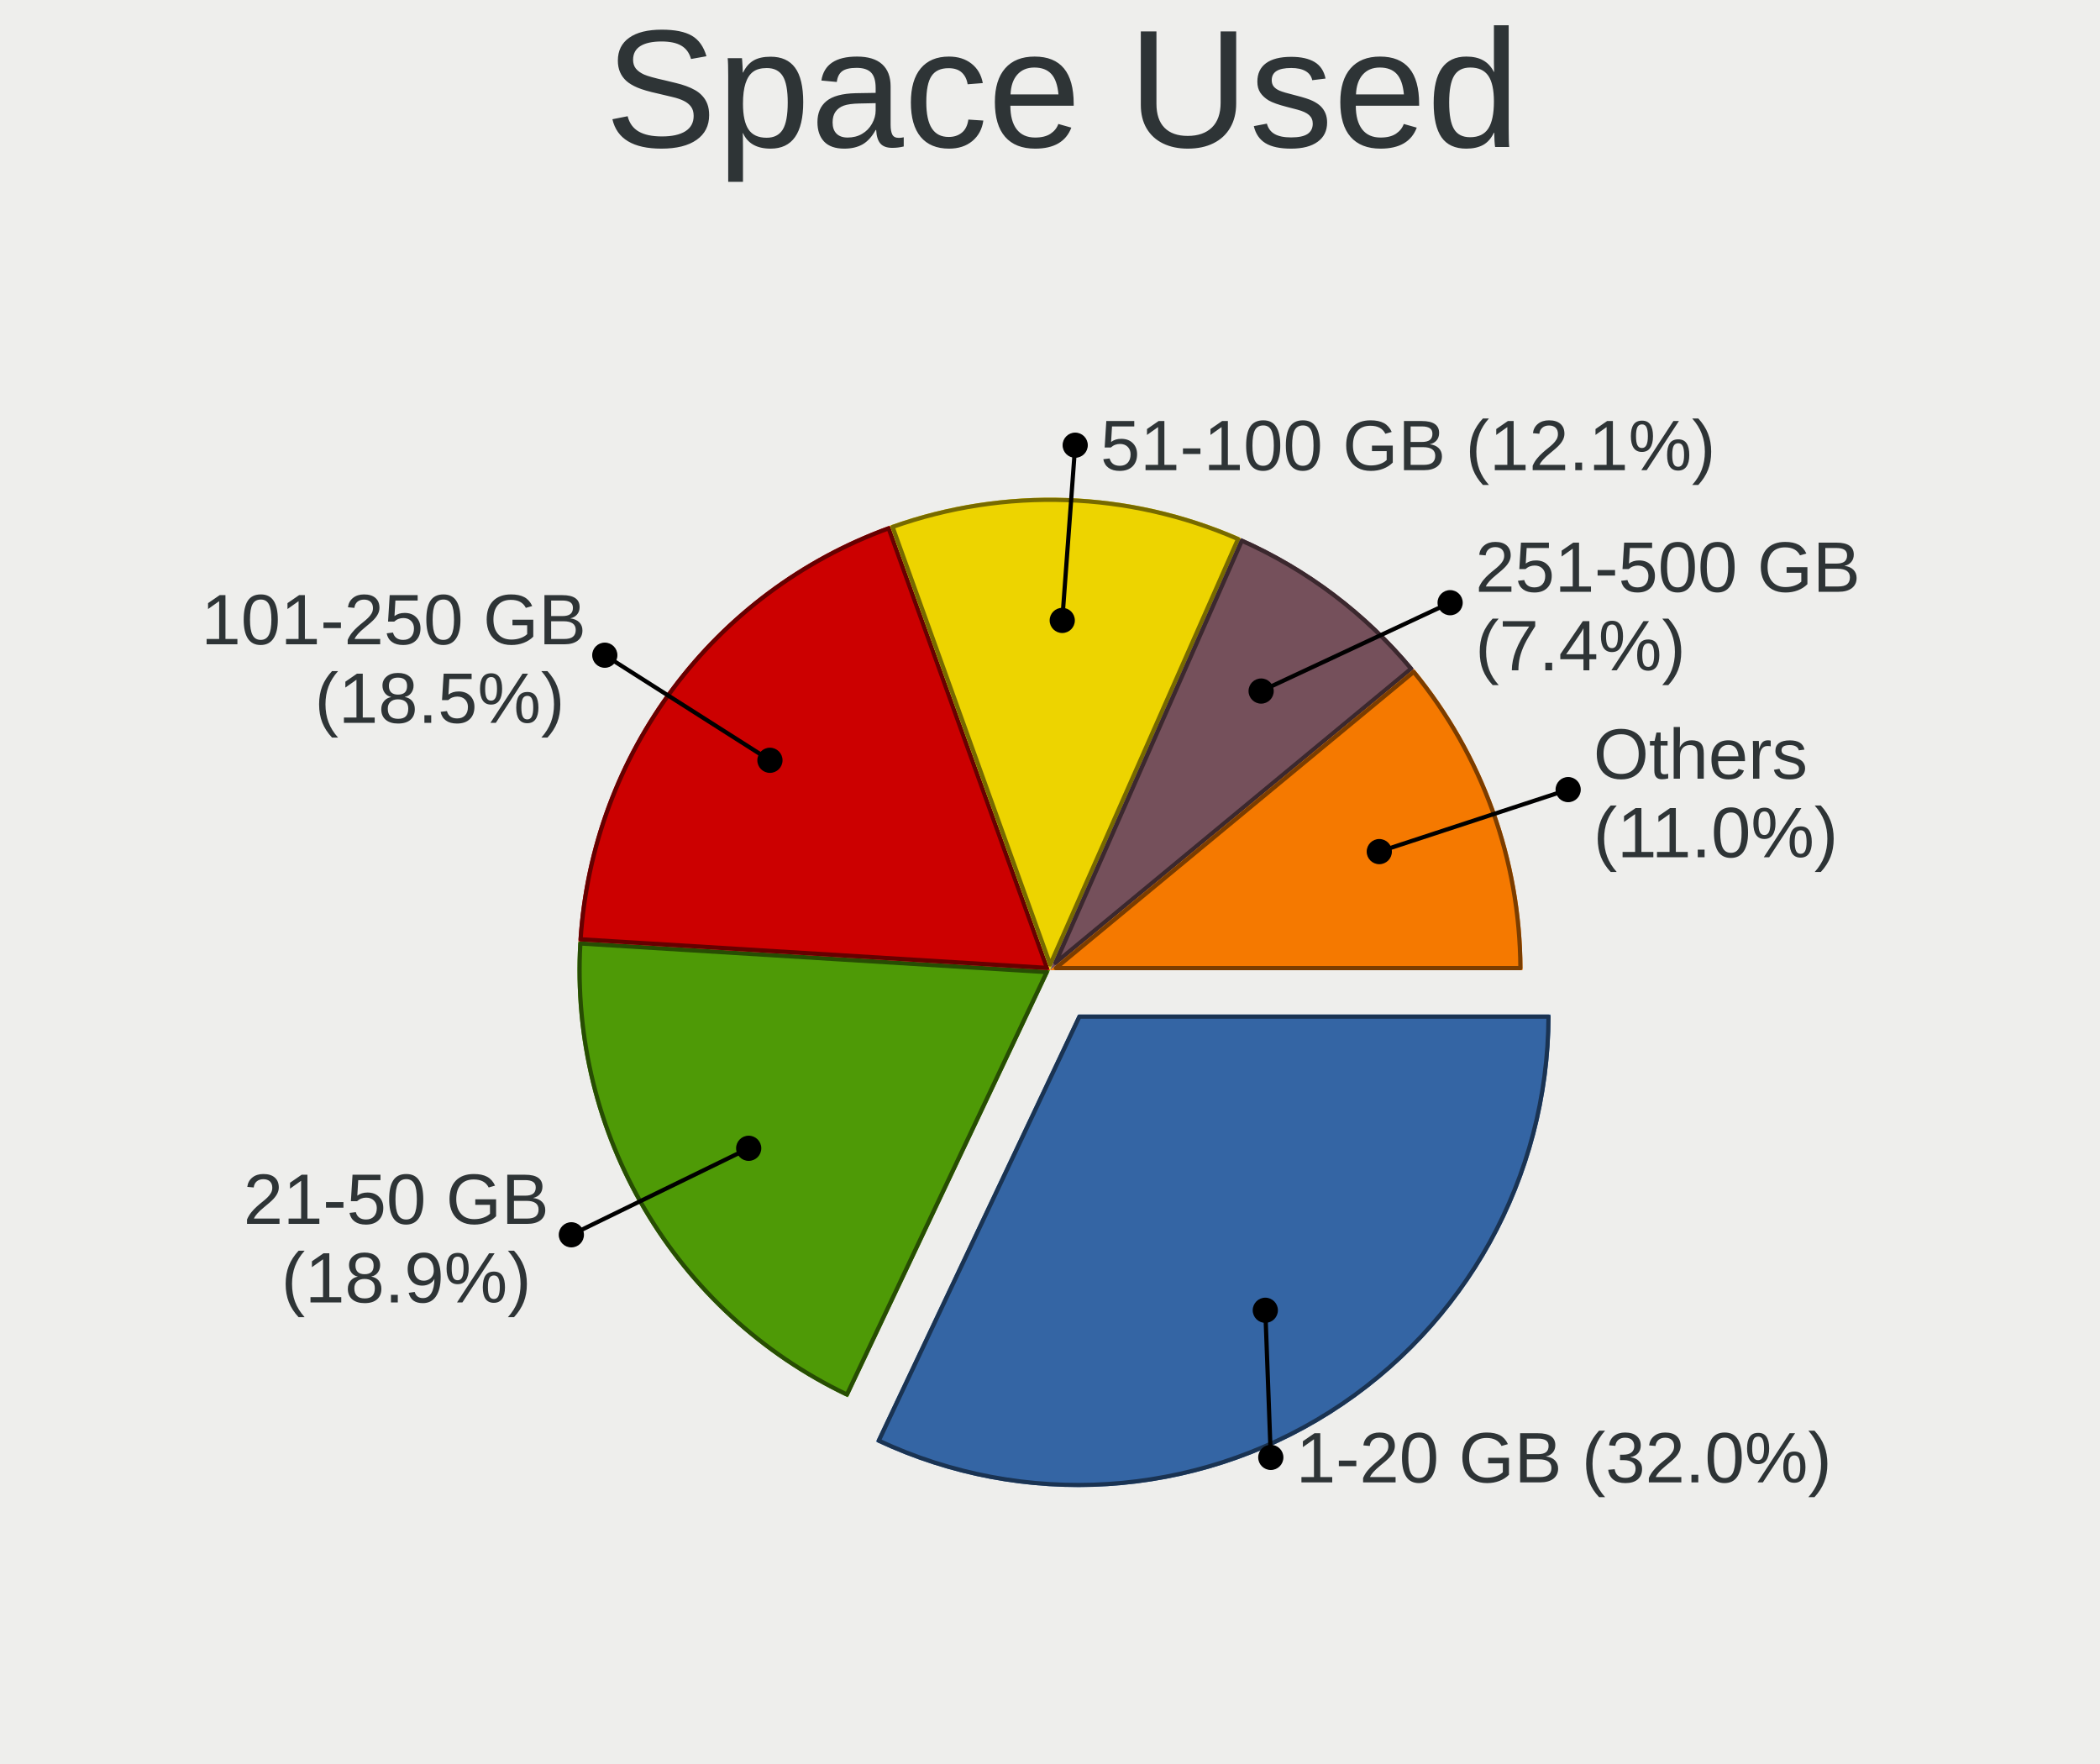
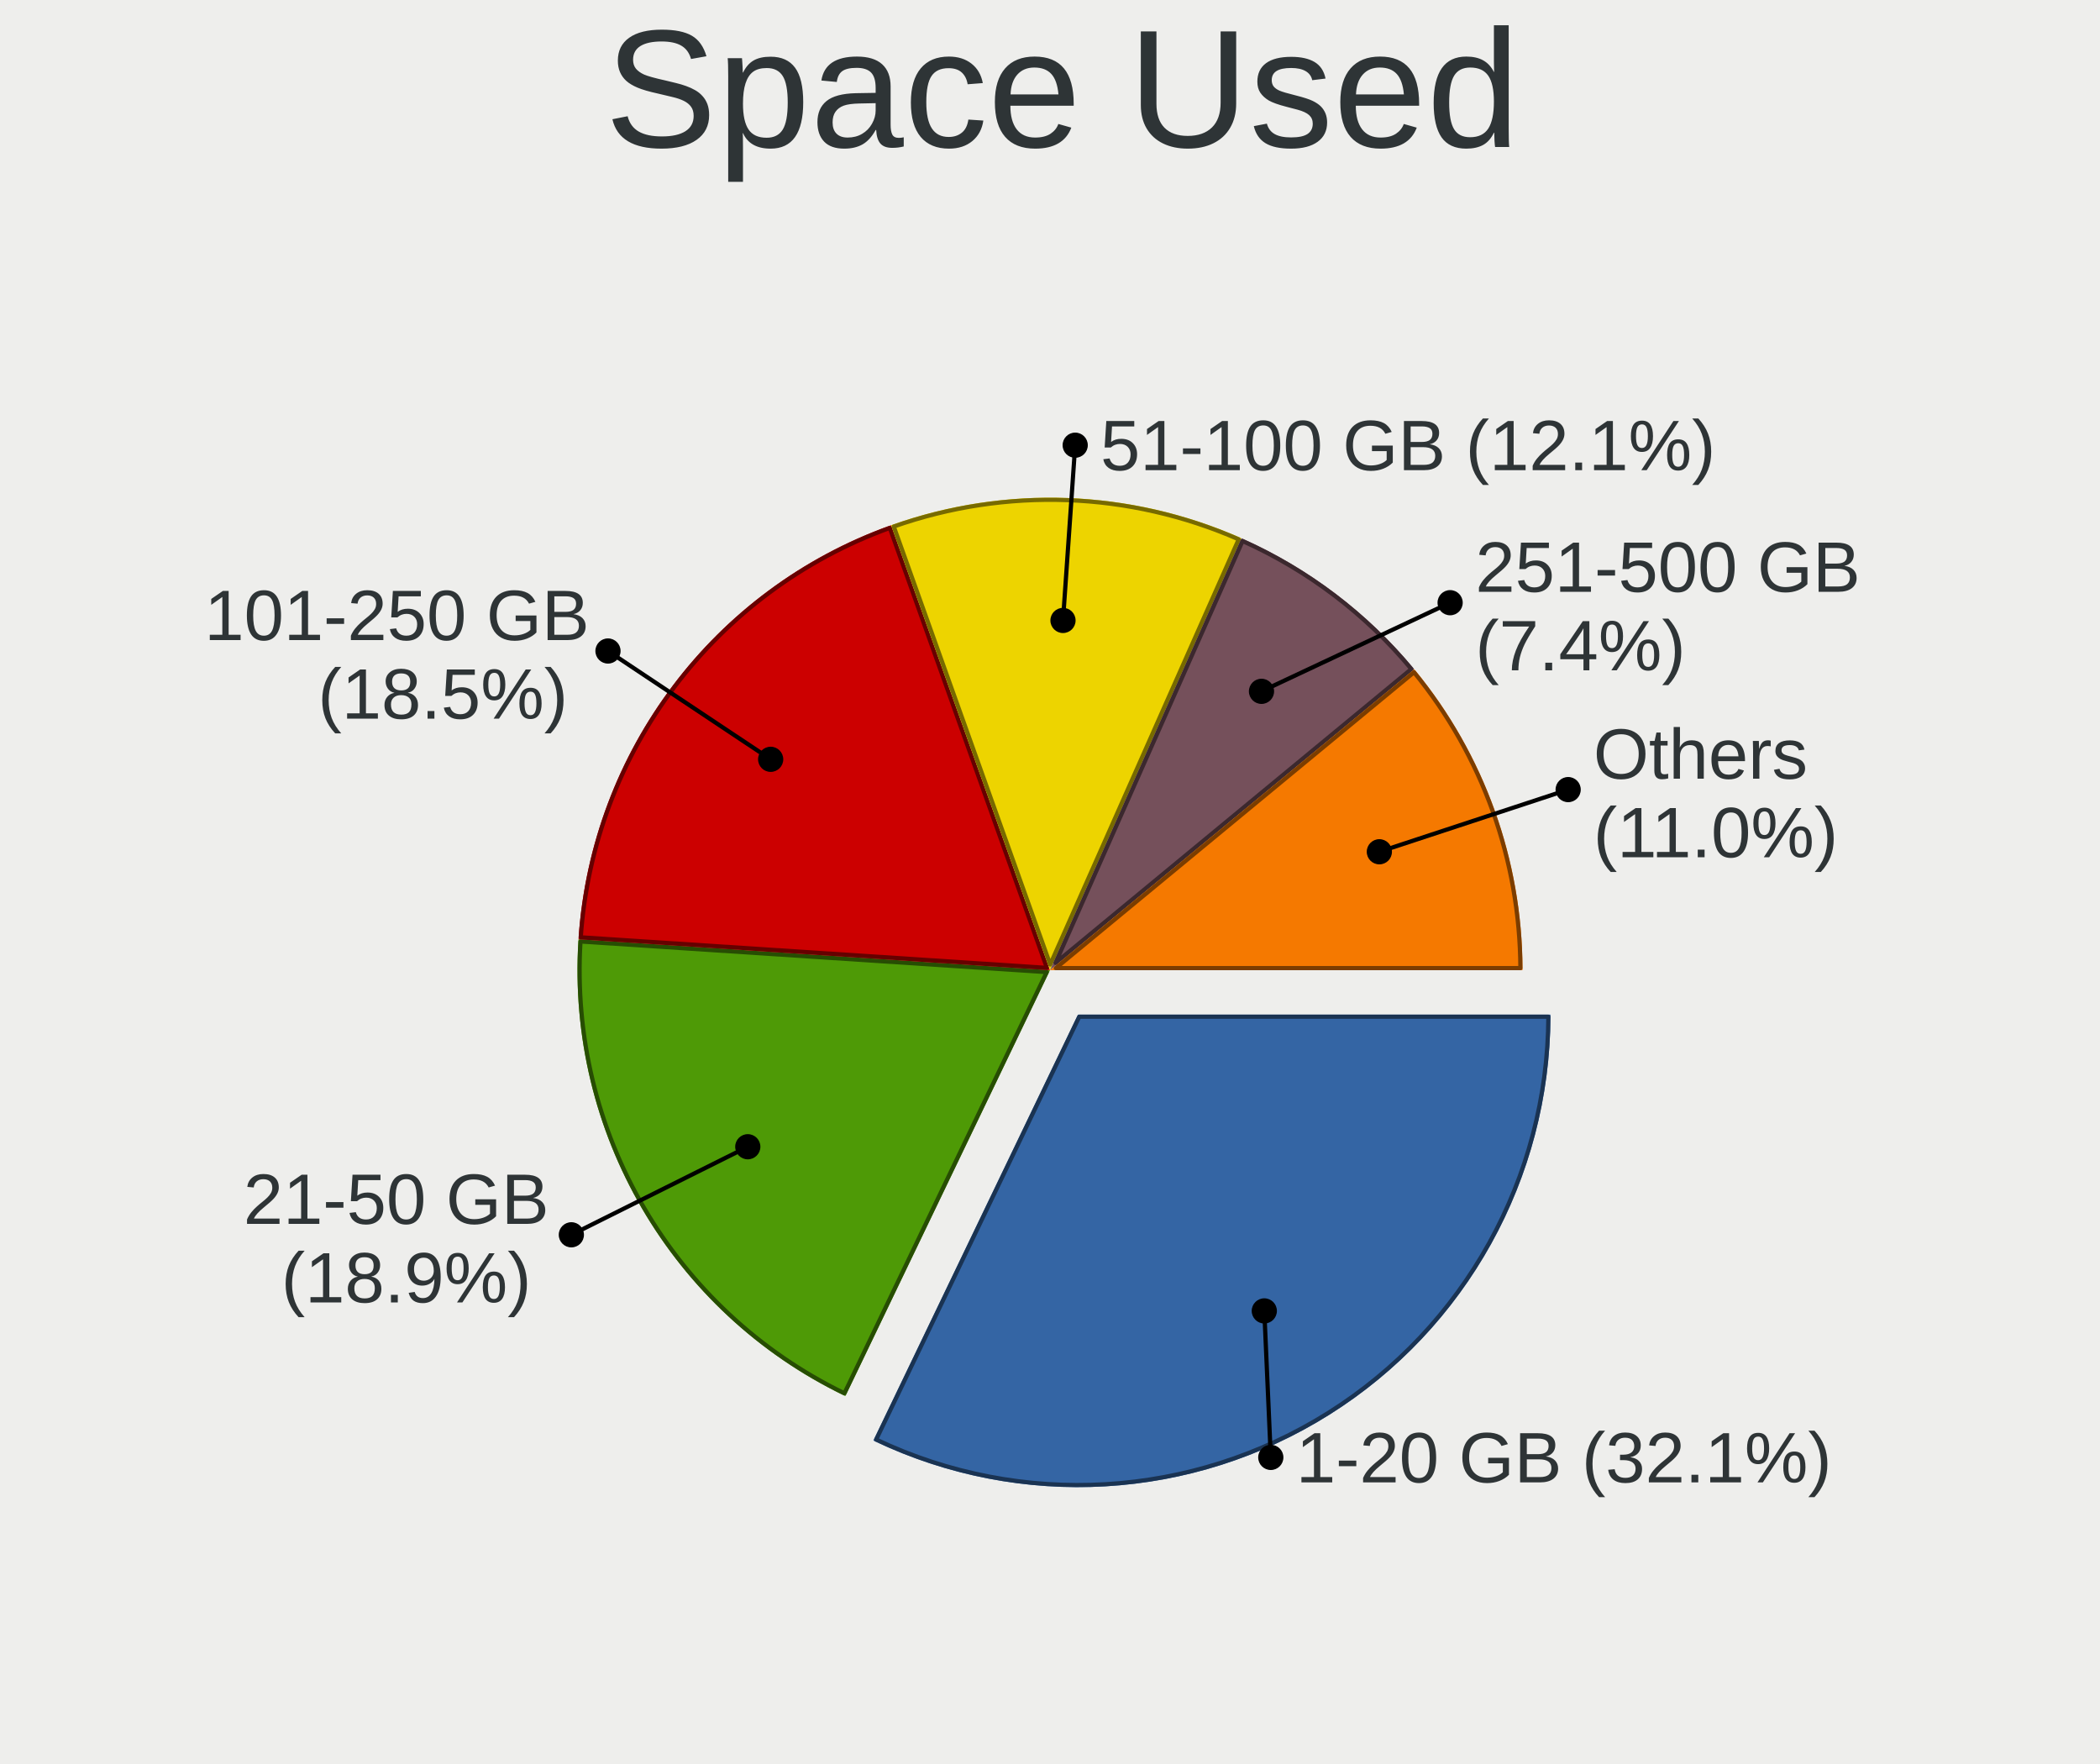
<svg xmlns="http://www.w3.org/2000/svg" width="500" height="420" version="1.0" id="ezcGraph">
  <defs />
  <g id="ezcGraphChart" color-rendering="optimizeQuality" shape-rendering="geometricPrecision" text-rendering="optimizeLegibility">
    <path d=" M 0,420 L 0,0 L 500,0 L 500,420 L 0,420 z " style="fill: #eeeeec; fill-opacity: 1.00; stroke: none;" id="ezcGraphPolygon_1" />
    <path d=" M 0,42 L 0,0 L 500,0 L 500,42 L 0,42 z " style="fill: #000000; fill-opacity: 0.00; stroke: none;" id="ezcGraphPolygon_2" />
-     <path d="M 256.69,241.56 L 369.19,241.56 A 112.50,112.50 0 0,1 208.57,343.25 z" style="fill: #3465a4; fill-opacity: 1.00; stroke: none; cursor: pointer;" id="ezcGraphCircleSector_4" />
-     <path d="M 257.00,242.06 L 368.69,242.06 A 112.00,112.00 0 0,1 209.24,343.02 z" style="fill: none; stroke: #1a3352; stroke-width: 1; stroke-opacity: 1.00; stroke-linecap: round; stroke-linejoin: round;" id="ezcGraphCircleSector_5" />
-     <path d="M 250.00,231.00 L 201.89,332.69 A 112.50,112.50 0 0,1 137.71,224.11 z" style="fill: #4e9a06; fill-opacity: 1.00; stroke: none; cursor: pointer;" id="ezcGraphCircleSector_6" />
-     <path d="M 249.23,231.45 L 201.65,332.03 A 112.00,112.00 0 0,1 138.18,224.64 z" style="fill: none; stroke: #274d03; stroke-width: 1; stroke-opacity: 1.00; stroke-linecap: round; stroke-linejoin: round;" id="ezcGraphCircleSector_7" />
-     <path d="M 250.00,231.00 L 137.71,224.11 A 112.50,112.50 0 0,1 211.88,125.15 z" style="fill: #cc0000; fill-opacity: 1.00; stroke: none; cursor: pointer;" id="ezcGraphCircleSector_8" />
-     <path d="M 249.27,230.45 L 138.24,223.64 A 112.00,112.00 0 0,1 211.58,125.79 z" style="fill: none; stroke: #660000; stroke-width: 1; stroke-opacity: 1.00; stroke-linecap: round; stroke-linejoin: round;" id="ezcGraphCircleSector_9" />
-     <path d="M 250.00,231.00 L 211.88,125.15 A 112.50,112.50 0 0,1 295.43,128.08 z" style="fill: #edd400; fill-opacity: 1.00; stroke: none; cursor: pointer;" id="ezcGraphCircleSector_10" />
-     <path d="M 250.05,229.66 L 212.52,125.46 A 112.00,112.00 0 0,1 294.77,128.34 z" style="fill: none; stroke: #776a00; stroke-width: 1; stroke-opacity: 1.00; stroke-linecap: round; stroke-linejoin: round;" id="ezcGraphCircleSector_11" />
-     <path d="M 250.00,231.00 L 295.43,128.08 A 112.50,112.50 0 0,1 336.67,159.27 z" style="fill: #75505b; fill-opacity: 1.00; stroke: none; cursor: pointer;" id="ezcGraphCircleSector_12" />
-     <path d="M 251.31,229.26 L 295.68,128.74 A 112.00,112.00 0 0,1 335.97,159.21 z" style="fill: none; stroke: #3b282e; stroke-width: 1; stroke-opacity: 1.00; stroke-linecap: round; stroke-linejoin: round;" id="ezcGraphCircleSector_13" />
-     <path d="M 250.00,231.00 L 336.67,159.27 A 112.50,112.50 0 0,1 362.50,231.00 z" style="fill: #f57900; fill-opacity: 1.00; stroke: none;" id="ezcGraphCircleSector_14" />
-     <path d="M 251.39,230.50 L 336.60,159.98 A 112.00,112.00 0 0,1 362.00,230.50 z" style="fill: none; stroke: #7b3d00; stroke-width: 1; stroke-opacity: 1.00; stroke-linecap: round; stroke-linejoin: round;" id="ezcGraphCircleSector_15" />
-     <path d=" M 183.318,181.02 L 144,156" style="fill: none; stroke: #000000; stroke-width: 1; stroke-opacity: 1.00; stroke-linecap: round; stroke-linejoin: round;" id="ezcGraphLine_16" />
-     <ellipse cx="183.318" cy="181.02" rx="3" ry="3" style="fill: #000000; fill-opacity: 1.00; stroke: none;" id="ezcGraphCircle_17" />
-     <ellipse cx="144" cy="156" rx="3" ry="3" style="fill: #000000; fill-opacity: 1.00; stroke: none;" id="ezcGraphCircle_18" />
-     <path d=" M 178.26,273.401 L 136.037,294" style="fill: none; stroke: #000000; stroke-width: 1; stroke-opacity: 1.00; stroke-linecap: round; stroke-linejoin: round;" id="ezcGraphLine_20" />
-     <ellipse cx="178.26" cy="273.401" rx="3" ry="3" style="fill: #000000; fill-opacity: 1.00; stroke: none;" id="ezcGraphCircle_21" />
+     <path d="M 256.66,241.58 L 369.16,241.58 A 112.50,112.50 0 0,1 207.94,342.99 z" style="fill: #3465a4; fill-opacity: 1.00; stroke: none; cursor: pointer;" id="ezcGraphCircleSector_4" />
+     <path d="M 256.97,242.08 L 368.66,242.08 A 112.00,112.00 0 0,1 208.61,342.75 z" style="fill: none; stroke: #1a3352; stroke-width: 1; stroke-opacity: 1.00; stroke-linecap: round; stroke-linejoin: round;" id="ezcGraphCircleSector_5" />
+     <path d="M 250.00,231.00 L 201.28,332.40 A 112.50,112.50 0 0,1 137.74,223.63 z" style="fill: #4e9a06; fill-opacity: 1.00; stroke: none; cursor: pointer;" id="ezcGraphCircleSector_6" />
+     <path d="M 249.23,231.45 L 201.05,331.74 A 112.00,112.00 0 0,1 138.21,224.16 z" style="fill: none; stroke: #274d03; stroke-width: 1; stroke-opacity: 1.00; stroke-linecap: round; stroke-linejoin: round;" id="ezcGraphCircleSector_7" />
+     <path d="M 250.00,231.00 L 137.74,223.63 A 112.50,112.50 0 0,1 212.16,125.05 z" style="fill: #cc0000; fill-opacity: 1.00; stroke: none; cursor: pointer;" id="ezcGraphCircleSector_8" />
+     <path d="M 249.27,230.45 L 138.27,223.17 A 112.00,112.00 0 0,1 211.86,125.69 z" style="fill: none; stroke: #660000; stroke-width: 1; stroke-opacity: 1.00; stroke-linecap: round; stroke-linejoin: round;" id="ezcGraphCircleSector_9" />
+     <path d="M 250.00,231.00 L 212.16,125.05 A 112.50,112.50 0 0,1 295.59,128.15 z" style="fill: #edd400; fill-opacity: 1.00; stroke: none; cursor: pointer;" id="ezcGraphCircleSector_10" />
+     <path d="M 250.05,229.65 L 212.80,125.36 A 112.00,112.00 0 0,1 294.93,128.41 z" style="fill: none; stroke: #776a00; stroke-width: 1; stroke-opacity: 1.00; stroke-linecap: round; stroke-linejoin: round;" id="ezcGraphCircleSector_11" />
+     <path d="M 250.00,231.00 L 295.59,128.15 A 112.50,112.50 0 0,1 336.74,159.36 z" style="fill: #75505b; fill-opacity: 1.00; stroke: none; cursor: pointer;" id="ezcGraphCircleSector_12" />
+     <path d="M 251.32,229.26 L 295.85,128.81 A 112.00,112.00 0 0,1 336.04,159.29 z" style="fill: none; stroke: #3b282e; stroke-width: 1; stroke-opacity: 1.00; stroke-linecap: round; stroke-linejoin: round;" id="ezcGraphCircleSector_13" />
+     <path d="M 250.00,231.00 L 336.74,159.36 A 112.50,112.50 0 0,1 362.50,231.00 z" style="fill: #f57900; fill-opacity: 1.00; stroke: none;" id="ezcGraphCircleSector_14" />
+     <path d="M 251.39,230.50 L 336.67,160.06 A 112.00,112.00 0 0,1 362.00,230.50 z" style="fill: none; stroke: #7b3d00; stroke-width: 1; stroke-opacity: 1.00; stroke-linecap: round; stroke-linejoin: round;" id="ezcGraphCircleSector_15" />
+     <path d=" M 183.492,180.789 L 144.758,155" style="fill: none; stroke: #000000; stroke-width: 1; stroke-opacity: 1.00; stroke-linecap: round; stroke-linejoin: round;" id="ezcGraphLine_16" />
+     <ellipse cx="183.492" cy="180.789" rx="3" ry="3" style="fill: #000000; fill-opacity: 1.00; stroke: none;" id="ezcGraphCircle_17" />
+     <ellipse cx="144.758" cy="155" rx="3" ry="3" style="fill: #000000; fill-opacity: 1.00; stroke: none;" id="ezcGraphCircle_18" />
+     <path d=" M 178.045,273.034 L 136.037,294" style="fill: none; stroke: #000000; stroke-width: 1; stroke-opacity: 1.00; stroke-linecap: round; stroke-linejoin: round;" id="ezcGraphLine_20" />
+     <ellipse cx="178.045" cy="273.034" rx="3" ry="3" style="fill: #000000; fill-opacity: 1.00; stroke: none;" id="ezcGraphCircle_21" />
    <ellipse cx="136.037" cy="294" rx="3" ry="3" style="fill: #000000; fill-opacity: 1.00; stroke: none;" id="ezcGraphCircle_22" />
-     <path d=" M 252.916,147.718 L 256,106" style="fill: none; stroke: #000000; stroke-width: 1; stroke-opacity: 1.00; stroke-linecap: round; stroke-linejoin: round;" id="ezcGraphLine_24" />
-     <ellipse cx="252.916" cy="147.718" rx="3" ry="3" style="fill: #000000; fill-opacity: 1.00; stroke: none;" id="ezcGraphCircle_25" />
+     <path d=" M 253.094,147.724 L 256,106" style="fill: none; stroke: #000000; stroke-width: 1; stroke-opacity: 1.00; stroke-linecap: round; stroke-linejoin: round;" id="ezcGraphLine_24" />
+     <ellipse cx="253.094" cy="147.724" rx="3" ry="3" style="fill: #000000; fill-opacity: 1.00; stroke: none;" id="ezcGraphCircle_25" />
    <ellipse cx="256" cy="106" rx="3" ry="3" style="fill: #000000; fill-opacity: 1.00; stroke: none;" id="ezcGraphCircle_26" />
-     <path d=" M 300.271,164.537 L 345.268,143.5" style="fill: none; stroke: #000000; stroke-width: 1; stroke-opacity: 1.00; stroke-linecap: round; stroke-linejoin: round;" id="ezcGraphLine_28" />
-     <ellipse cx="300.271" cy="164.537" rx="3" ry="3" style="fill: #000000; fill-opacity: 1.00; stroke: none;" id="ezcGraphCircle_29" />
+     <path d=" M 300.356,164.602 L 345.268,143.5" style="fill: none; stroke: #000000; stroke-width: 1; stroke-opacity: 1.00; stroke-linecap: round; stroke-linejoin: round;" id="ezcGraphLine_28" />
+     <ellipse cx="300.356" cy="164.602" rx="3" ry="3" style="fill: #000000; fill-opacity: 1.00; stroke: none;" id="ezcGraphCircle_29" />
    <ellipse cx="345.268" cy="143.5" rx="3" ry="3" style="fill: #000000; fill-opacity: 1.00; stroke: none;" id="ezcGraphCircle_30" />
-     <path d=" M 328.404,202.765 L 373.371,188" style="fill: none; stroke: #000000; stroke-width: 1; stroke-opacity: 1.00; stroke-linecap: round; stroke-linejoin: round;" id="ezcGraphLine_32" />
-     <ellipse cx="328.404" cy="202.765" rx="3" ry="3" style="fill: #000000; fill-opacity: 1.00; stroke: none;" id="ezcGraphCircle_33" />
+     <path d=" M 328.418,202.803 L 373.371,188" style="fill: none; stroke: #000000; stroke-width: 1; stroke-opacity: 1.00; stroke-linecap: round; stroke-linejoin: round;" id="ezcGraphLine_32" />
+     <ellipse cx="328.418" cy="202.803" rx="3" ry="3" style="fill: #000000; fill-opacity: 1.00; stroke: none;" id="ezcGraphCircle_33" />
    <ellipse cx="373.371" cy="188" rx="3" ry="3" style="fill: #000000; fill-opacity: 1.00; stroke: none;" id="ezcGraphCircle_34" />
-     <path d=" M 301.265,311.969 L 302.572,347" style="fill: none; stroke: #000000; stroke-width: 1; stroke-opacity: 1.00; stroke-linecap: round; stroke-linejoin: round;" id="ezcGraphLine_36" />
-     <ellipse cx="301.265" cy="311.969" rx="3" ry="3" style="fill: #000000; fill-opacity: 1.00; stroke: none;" id="ezcGraphCircle_37" />
+     <path d=" M 301.024,312.12 L 302.572,347" style="fill: none; stroke: #000000; stroke-width: 1; stroke-opacity: 1.00; stroke-linecap: round; stroke-linejoin: round;" id="ezcGraphLine_36" />
+     <ellipse cx="301.024" cy="312.12" rx="3" ry="3" style="fill: #000000; fill-opacity: 1.00; stroke: none;" id="ezcGraphCircle_37" />
    <ellipse cx="302.572" cy="347" rx="3" ry="3" style="fill: #000000; fill-opacity: 1.00; stroke: none;" id="ezcGraphCircle_38" />
    <g id="ezcGraphTextBox_3">
      <path d=" M 143.5,42 L 143.5,0.5 L 357,0.5 L 357,42 L 143.5,42 z " style="fill: #ffffff; fill-opacity: 0.00; stroke: none;" id="ezcGraphPolygon_40" />
      <text id="ezcGraphTextBox_3_text" x="144" text-length="212px" y="35" style="font-size: 40px; font-family: 'Arial'; fill: #2e3436; fill-opacity: 1.00; stroke: none;">Space Used</text>
    </g>
    <g id="ezcGraphTextBox_19" style=" cursor: pointer;">
-       <path d=" M 47.4,174.05 L 47.4,138.45 L 139,138.45 L 139,174.05 L 47.4,174.05 z " style="fill: #ffffff; fill-opacity: 0.00; stroke: none;" id="ezcGraphPolygon_41" />
-       <text id="ezcGraphTextBox_19_text" x="47.9" text-length="90.1px" y="153.4" style="font-size: 17px; font-family: 'Arial'; fill: #2e3436; fill-opacity: 1.00; stroke: none;">101-250 GB</text>
-       <text id="ezcGraphTextBox_19_text" x="74.93" text-length="63.07px" y="172.1" style="font-size: 17px; font-family: 'Arial'; fill: #2e3436; fill-opacity: 1.00; stroke: none;">(18.5%)</text>
+       <path d=" M 48.158,173.05 L 48.158,137.45 L 139.758,137.45 L 139.758,173.05 L 48.158,173.05 z " style="fill: #ffffff; fill-opacity: 0.00; stroke: none;" id="ezcGraphPolygon_41" />
+       <text id="ezcGraphTextBox_19_text" x="48.658" text-length="90.1px" y="152.4" style="font-size: 17px; font-family: 'Arial'; fill: #2e3436; fill-opacity: 1.00; stroke: none;">101-250 GB</text>
+       <text id="ezcGraphTextBox_19_text" x="75.688" text-length="63.07px" y="171.1" style="font-size: 17px; font-family: 'Arial'; fill: #2e3436; fill-opacity: 1.00; stroke: none;">(18.5%)</text>
    </g>
    <g id="ezcGraphTextBox_23" style=" cursor: pointer;">
      <path d=" M 57.457,312.05 L 57.457,276.45 L 131.037,276.45 L 131.037,312.05 L 57.457,312.05 z " style="fill: #ffffff; fill-opacity: 0.00; stroke: none;" id="ezcGraphPolygon_42" />
      <text id="ezcGraphTextBox_23_text" x="57.957" text-length="72.08px" y="291.4" style="font-size: 17px; font-family: 'Arial'; fill: #2e3436; fill-opacity: 1.00; stroke: none;">21-50 GB</text>
      <text id="ezcGraphTextBox_23_text" x="66.967" text-length="63.07px" y="310.1" style="font-size: 17px; font-family: 'Arial'; fill: #2e3436; fill-opacity: 1.00; stroke: none;">(18.9%)</text>
    </g>
    <g id="ezcGraphTextBox_27" style=" cursor: pointer;">
      <path d=" M 261.5,115.5 L 261.5,97 L 416.17,97 L 416.17,115.5 L 261.5,115.5 z " style="fill: #ffffff; fill-opacity: 0.00; stroke: none;" id="ezcGraphPolygon_43" />
      <text id="ezcGraphTextBox_27_text" x="262" text-length="153.17px" y="111.95" style="font-size: 17px; font-family: 'Arial'; fill: #2e3436; fill-opacity: 1.00; stroke: none;">51-100 GB (12.1%)</text>
    </g>
    <g id="ezcGraphTextBox_31" style=" cursor: pointer;">
      <path d=" M 350.768,161.55 L 350.768,125.95 L 442.368,125.95 L 442.368,161.55 L 350.768,161.55 z " style="fill: #ffffff; fill-opacity: 0.00; stroke: none;" id="ezcGraphPolygon_44" />
      <text id="ezcGraphTextBox_31_text" x="351.268" text-length="90.1px" y="140.9" style="font-size: 17px; font-family: 'Arial'; fill: #2e3436; fill-opacity: 1.00; stroke: none;">251-500 GB</text>
      <text id="ezcGraphTextBox_31_text" x="351.268" text-length="54.06px" y="159.6" style="font-size: 17px; font-family: 'Arial'; fill: #2e3436; fill-opacity: 1.00; stroke: none;">(7.4%)</text>
    </g>
    <g id="ezcGraphTextBox_35">
      <path d=" M 378.871,206.05 L 378.871,170.45 L 443.441,170.45 L 443.441,206.05 L 378.871,206.05 z " style="fill: #ffffff; fill-opacity: 0.00; stroke: none;" id="ezcGraphPolygon_45" />
      <text id="ezcGraphTextBox_35_text" x="379.371" text-length="54.06px" y="185.4" style="font-size: 17px; font-family: 'Arial'; fill: #2e3436; fill-opacity: 1.00; stroke: none;">Others</text>
      <text id="ezcGraphTextBox_35_text" x="379.371" text-length="63.07px" y="204.1" style="font-size: 17px; font-family: 'Arial'; fill: #2e3436; fill-opacity: 1.00; stroke: none;">(11.0%)</text>
    </g>
    <g id="ezcGraphTextBox_39" style=" cursor: pointer;">
      <path d=" M 308.072,356.5 L 308.072,338 L 444.723,338 L 444.723,356.5 L 308.072,356.5 z " style="fill: #ffffff; fill-opacity: 0.00; stroke: none;" id="ezcGraphPolygon_46" />
-       <text id="ezcGraphTextBox_39_text" x="308.572" text-length="135.15px" y="352.95" style="font-size: 17px; font-family: 'Arial'; fill: #2e3436; fill-opacity: 1.00; stroke: none;">1-20 GB (32.0%)</text>
+       <text id="ezcGraphTextBox_39_text" x="308.572" text-length="135.15px" y="352.95" style="font-size: 17px; font-family: 'Arial'; fill: #2e3436; fill-opacity: 1.00; stroke: none;">1-20 GB (32.1%)</text>
    </g>
  </g>
</svg>
